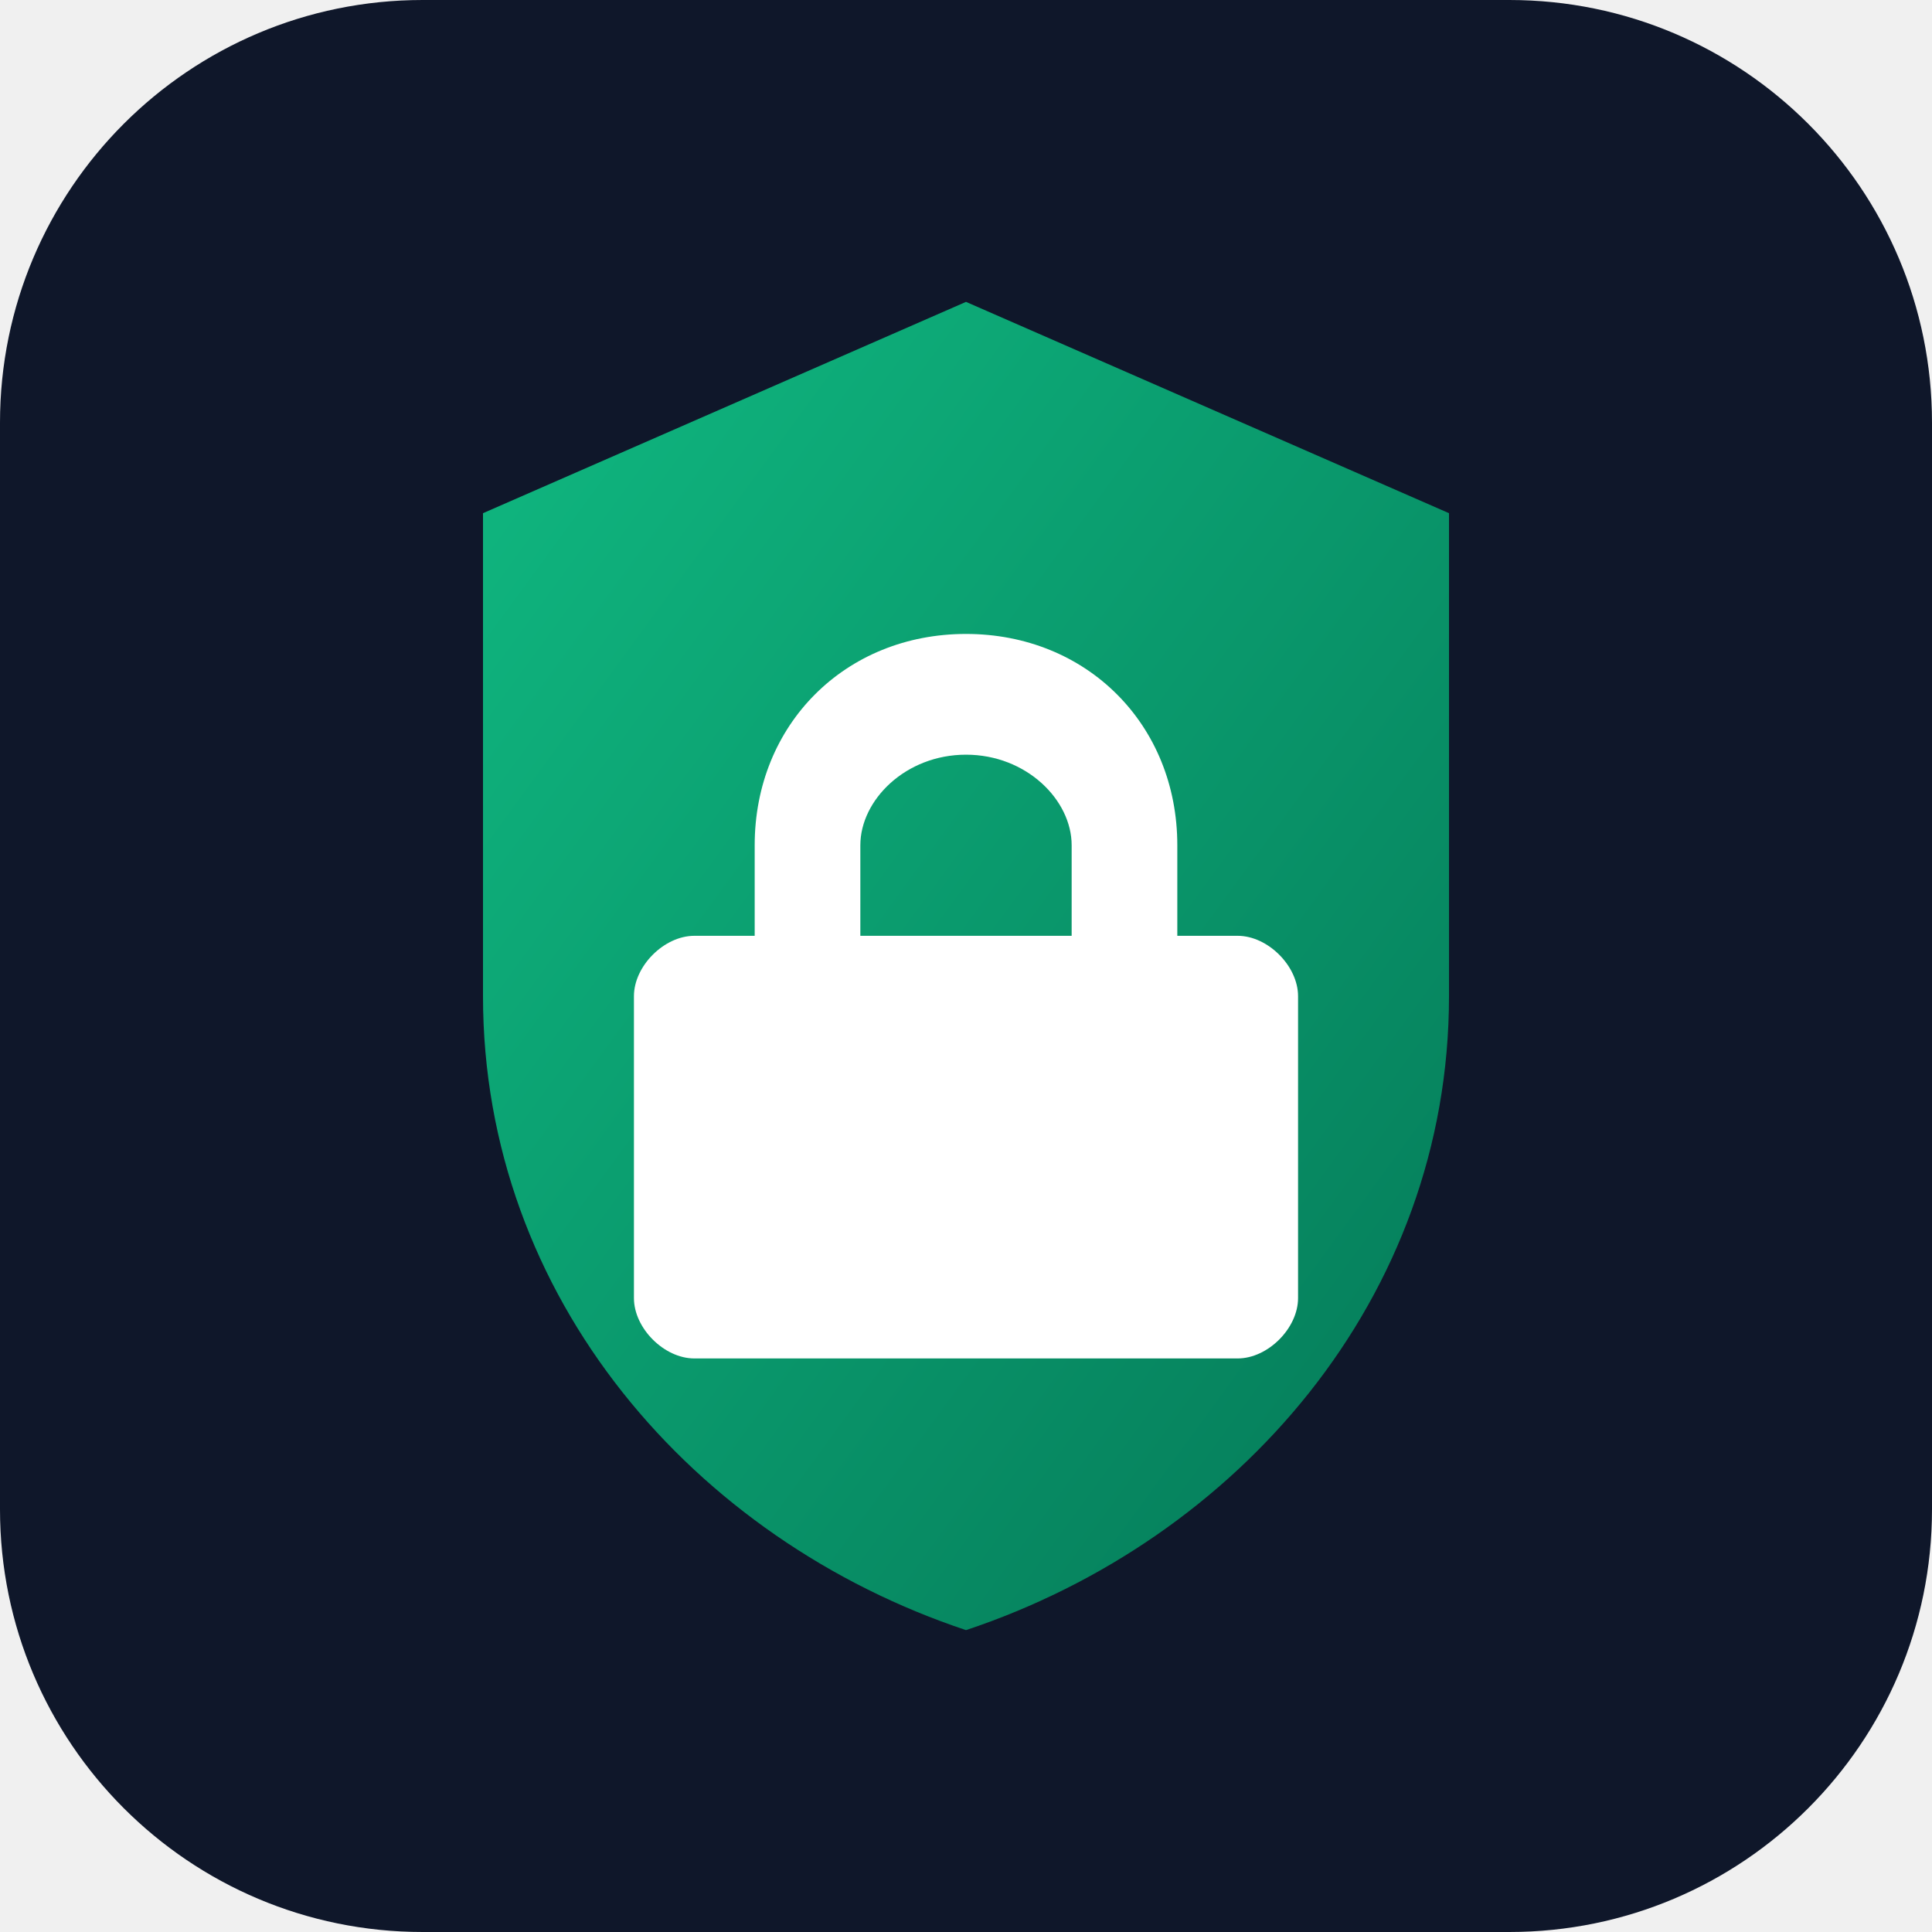
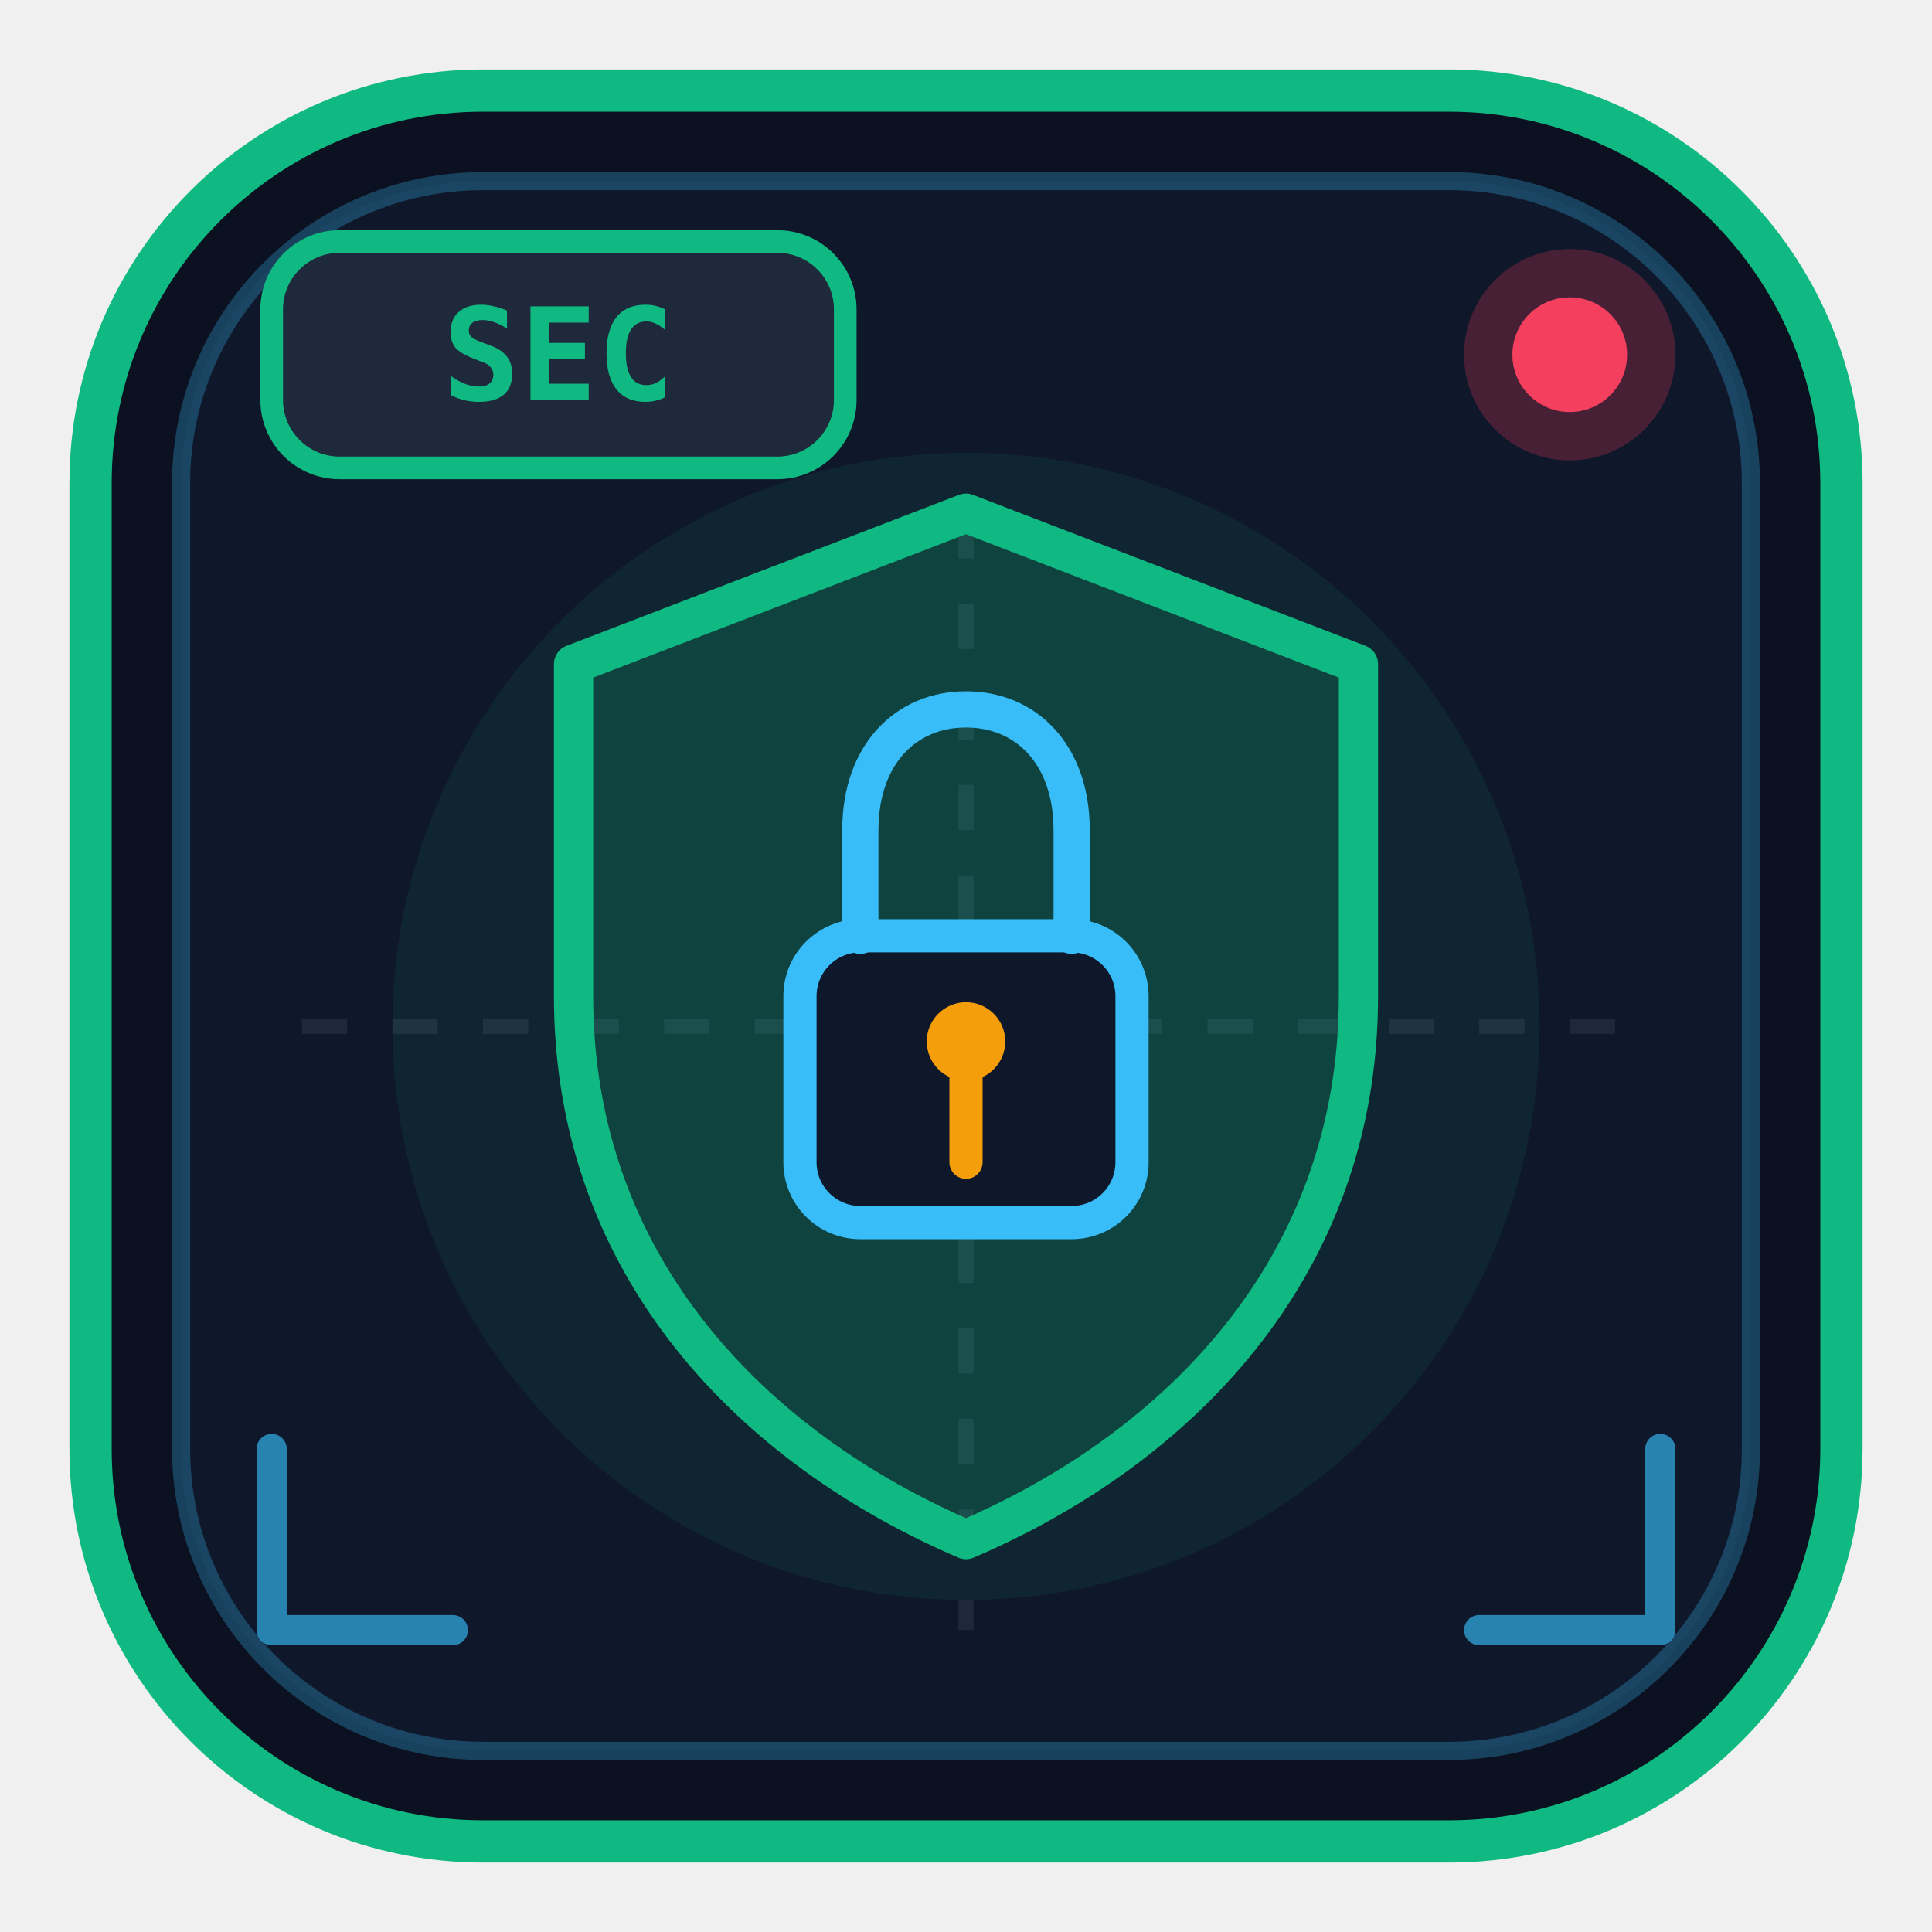
- <svg xmlns="http://www.w3.org/2000/svg" viewBox="0 0 128 128" width="128" height="128">
-   <defs>
-     <linearGradient id="shieldGrad" x1="0%" y1="0%" x2="100%" y2="100%">
-       <stop offset="0%" stop-color="#10b981" />
-       <stop offset="100%" stop-color="#047857" />
-     </linearGradient>
-   </defs>
-   <rect width="128" height="128" rx="28" fill="#0f172a" />
-   <path d="M64 20 L96 34 V66 C96 86 82 102 64 108 C46 102 32 86 32 66 V34 Z" fill="url(#shieldGrad)" />
-   <path d="M64 42 C56 42 50 48 50 56 V62 H46 C44 62 42 64 42 66 V86 C42 88 44 90 46 90 H82 C84 90 86 88 86 86 V66 C86 64 84 62 82 62 H78 V56 C78 48 72 42 64 42 Z M64 50 C68 50 71 53 71 56 V62 H57 V56 C57 53 60 50 64 50 Z" fill="#ffffff" />
+ <svg xmlns="http://www.w3.org/2000/svg" viewBox="0 0 128 128" width="128" height="128" fill="none">
+   <rect x="6" y="6" width="116" height="116" rx="26" fill="#0B1120" stroke="#10B981" stroke-width="2.8" />
+   <rect x="12" y="12" width="104" height="104" rx="20" fill="#0F172A" stroke="#38BDF8" stroke-opacity="0.28" stroke-width="1.2" />
+   <circle cx="64" cy="68" r="38" fill="#10B981" fill-opacity="0.09" />
+   <path d="M20 68 H108 M64 34 V108" stroke="#94A3B8" stroke-opacity="0.12" stroke-width="1" stroke-dasharray="3 3" />
+   <path d="M18 96 V108 H30 M98 108 H110 V96" stroke="#38BDF8" stroke-opacity="0.65" stroke-width="2" stroke-linecap="round" stroke-linejoin="round" />
+   <rect x="18" y="16" width="38" height="15" rx="4.5" fill="#1E293B" stroke="#10B981" stroke-width="1.5" />
+   <text x="37" y="26.5" text-anchor="middle" fill="#10B981" font-family="monospace" font-size="8.5" font-weight="bold">SEC</text>
+   <circle cx="104" cy="23.5" r="7" fill="#F43F5E" fill-opacity="0.25" />
+   <circle cx="104" cy="23.5" r="3.8" fill="#F43F5E" />
+   <path d="M64 34 L90 44 V66 C90 84 78 96 64 102 C50 96 38 84 38 66 V44 Z" fill="#10B981" fill-opacity="0.2" stroke="#10B981" stroke-width="2.6" stroke-linejoin="round" />
+   <rect x="53" y="62" width="22" height="19" rx="4" fill="#0F172A" stroke="#38BDF8" stroke-width="2.2" />
+   <path d="M57 62 V55 C57 50 60 47 64 47 C68 47 71 50 71 55 V62" stroke="#38BDF8" stroke-width="2.4" stroke-linecap="round" />
+   <circle cx="64" cy="69" r="2.6" fill="#F59E0B" />
+   <line x1="64" y1="71" x2="64" y2="77" stroke="#F59E0B" stroke-width="2.2" stroke-linecap="round" />
</svg>
